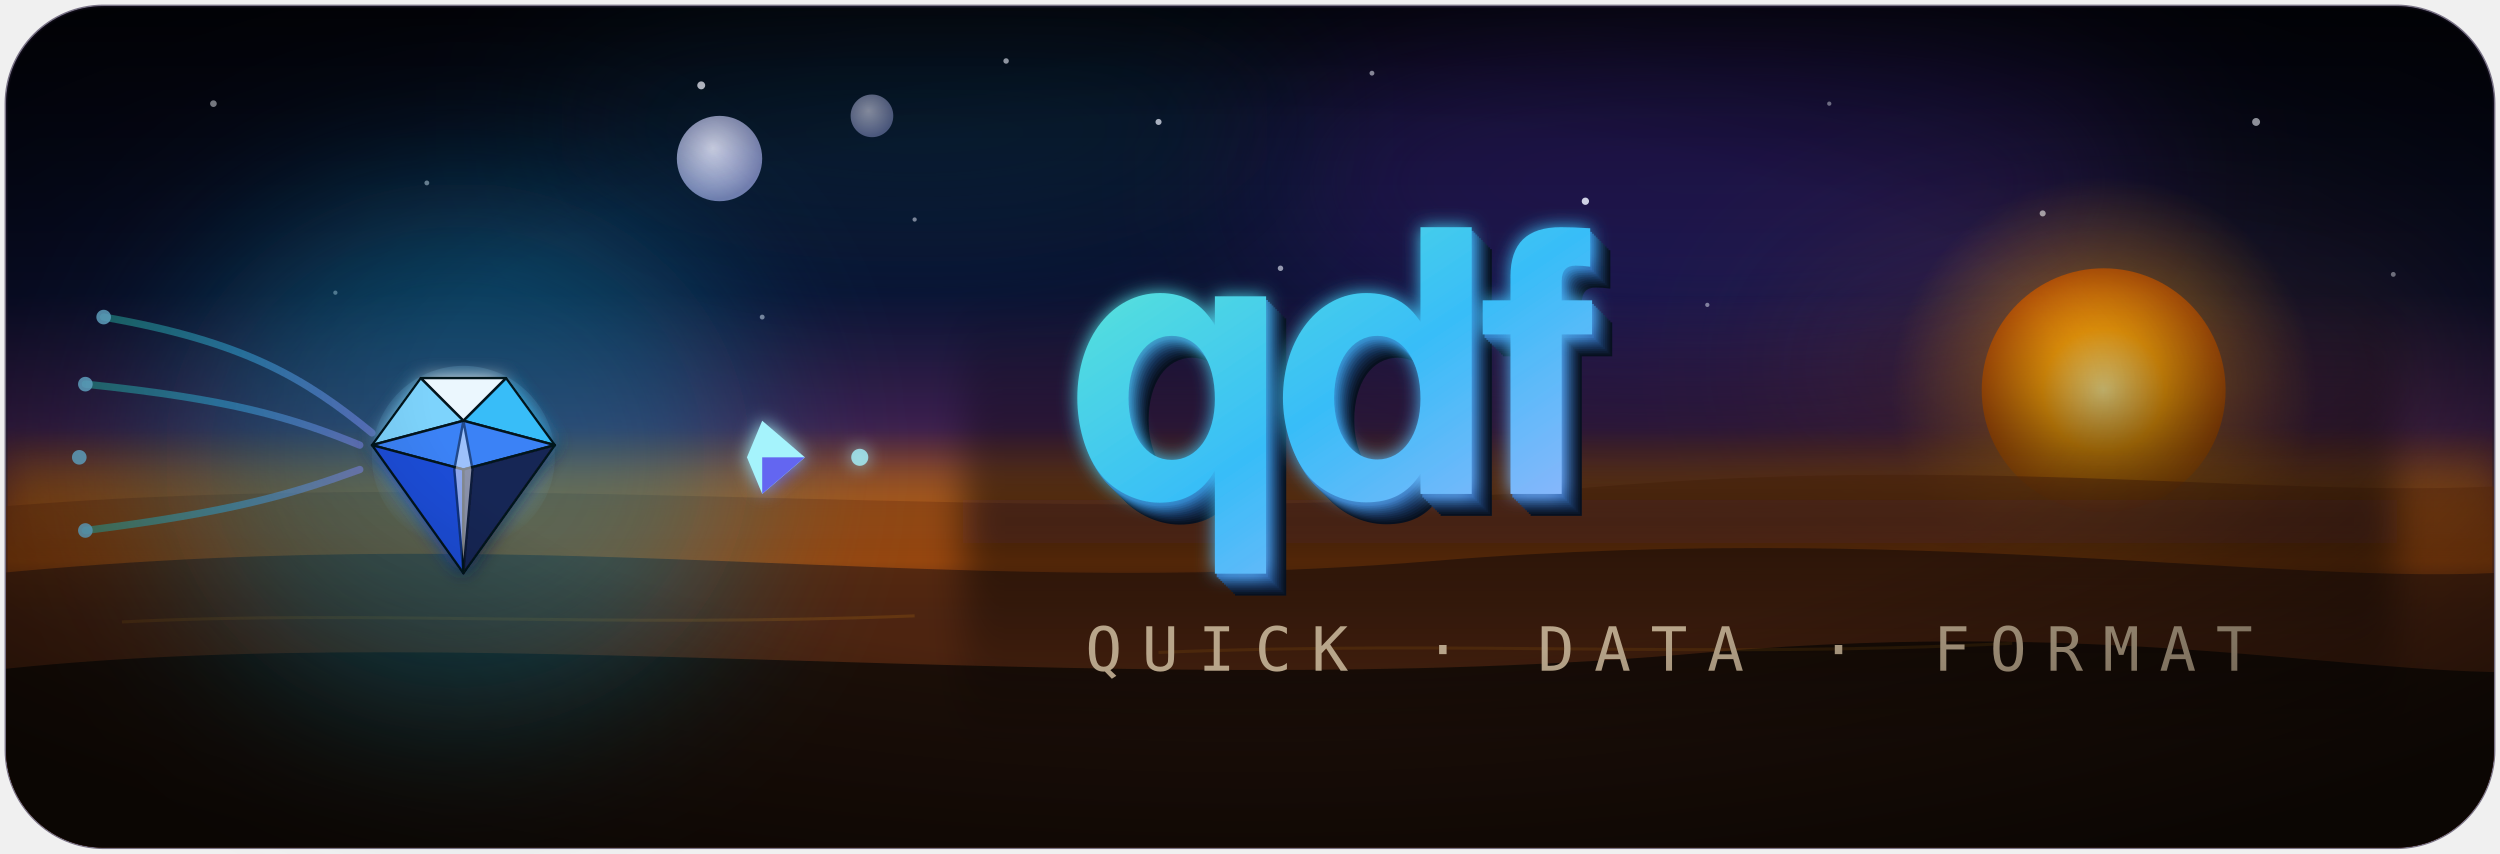
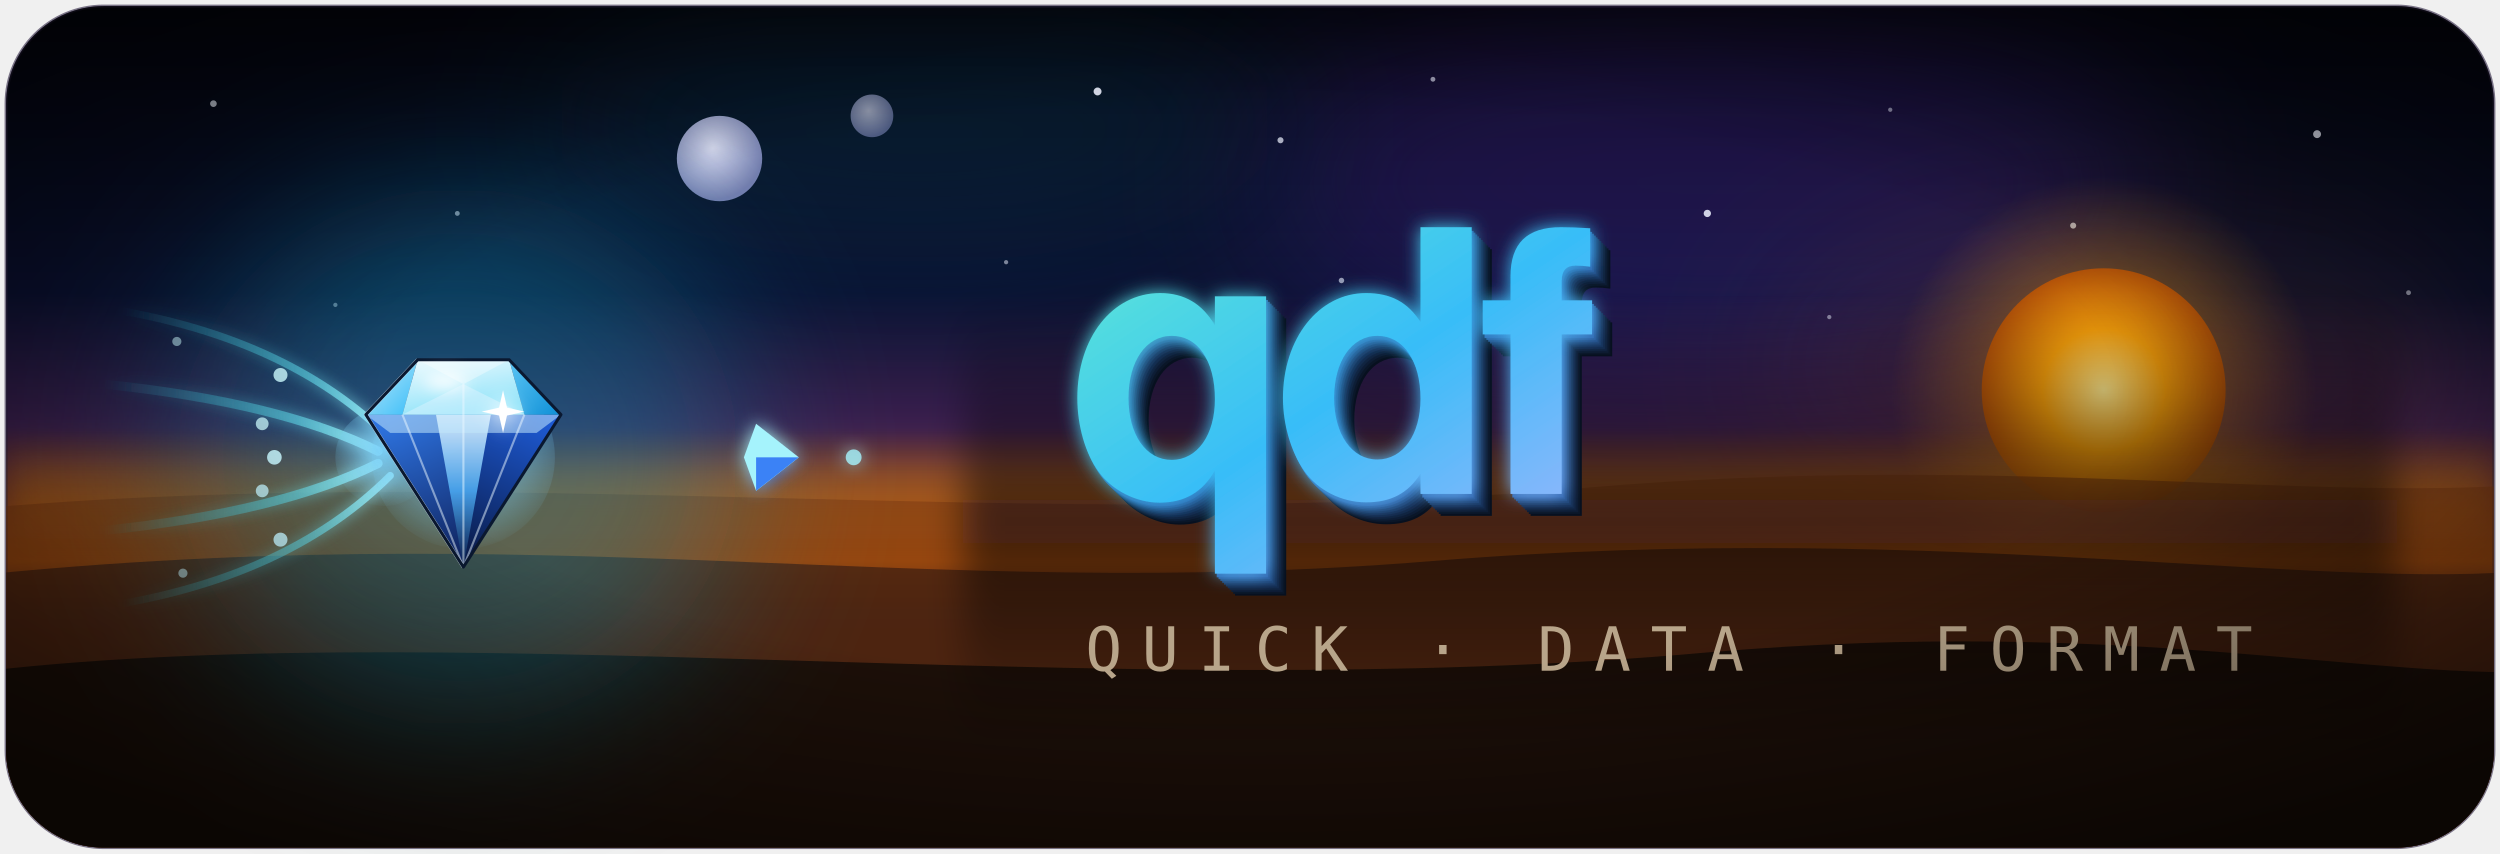
<svg xmlns="http://www.w3.org/2000/svg" width="820" height="280" viewBox="0 0 820 280" role="img" aria-label="qdf — Quick Data Format">
  <defs>
    <linearGradient id="sky" x1="0" y1="0" x2="0" y2="1">
      <stop offset="0" stop-color="#03040c" />
      <stop offset="0.34" stop-color="#0a1030" />
      <stop offset="0.5" stop-color="#3b1f4e" />
      <stop offset="0.6" stop-color="#8a3d1a" />
      <stop offset="0.66" stop-color="#b45309" />
      <stop offset="0.72" stop-color="#3a1a0f" />
      <stop offset="1" stop-color="#120a08" />
    </linearGradient>
    <radialGradient id="sun" cx="50%" cy="50%" r="50%">
      <stop offset="0" stop-color="#fde68a" />
      <stop offset="0.5" stop-color="#f59e0b" />
      <stop offset="1" stop-color="#b45309" />
    </radialGradient>
    <radialGradient id="sunhaze" cx="50%" cy="50%" r="50%">
      <stop offset="0" stop-color="#f59e0b" stop-opacity="0.7" />
      <stop offset="1" stop-color="#f59e0b" stop-opacity="0" />
    </radialGradient>
    <radialGradient id="moon" cx="42%" cy="38%" r="60%">
      <stop offset="0" stop-color="#e7e9ff" />
      <stop offset="1" stop-color="#7c86b8" />
    </radialGradient>
-     <linearGradient id="neon" x1="0" y1="0" x2="1" y2="0">
-       <stop offset="0" stop-color="#2dd4bf" />
-       <stop offset="0.5" stop-color="#38bdf8" />
-       <stop offset="1" stop-color="#818cf8" />
+     <linearGradient id="cTable" x1="0" y1="0" x2="0.4" y2="1">
+       <stop offset="0" stop-color="#f0fbff" />
+       <stop offset="1" stop-color="#8fe3f9" />
    </linearGradient>
-     <radialGradient id="coreglow" cx="50%" cy="45%" r="55%">
+     <linearGradient id="cCrownL" x1="0" y1="0" x2="1" y2="1">
+       <stop offset="0" stop-color="#bde9fb" />
+       <stop offset="1" stop-color="#38bdf8" />
+     </linearGradient>
+     <linearGradient id="cCrownR" x1="0" y1="0" x2="1" y2="1">
+       <stop offset="0" stop-color="#5cc6f5" />
+       <stop offset="1" stop-color="#0e8fd6" />
+     </linearGradient>
+     <linearGradient id="cPavL" x1="0.2" y1="0" x2="0.5" y2="1">
+       <stop offset="0" stop-color="#2f77e6" />
+       <stop offset="1" stop-color="#122a6b" />
+     </linearGradient>
+     <linearGradient id="cPavR" x1="0.8" y1="0" x2="0.5" y2="1">
+       <stop offset="0" stop-color="#1e5bd6" />
+       <stop offset="1" stop-color="#0b1f52" />
+     </linearGradient>
+     <linearGradient id="cPavC" x1="0" y1="0" x2="0" y2="1">
+       <stop offset="0" stop-color="#eaf7ff" />
+       <stop offset="0.5" stop-color="#4aa8f0" />
+       <stop offset="1" stop-color="#0a1c4d" />
+     </linearGradient>
+     <radialGradient id="caustic" cx="50%" cy="42%" r="60%">
      <stop offset="0" stop-color="#7dd3fc" stop-opacity="0.95" />
      <stop offset="1" stop-color="#7dd3fc" stop-opacity="0" />
    </radialGradient>
+     <linearGradient id="ray" x1="0" y1="0" x2="1" y2="0">
+       <stop offset="0" stop-color="#22d3ee" stop-opacity="0" />
+       <stop offset="0.7" stop-color="#67e8f9" stop-opacity="0.55" />
+       <stop offset="1" stop-color="#a5f3fc" stop-opacity="0.95" />
+     </linearGradient>
    <linearGradient id="wFront" x1="0" y1="0" x2="1" y2="1">
      <stop offset="0" stop-color="#5eead4" />
      <stop offset="0.5" stop-color="#38bdf8" />
      <stop offset="1" stop-color="#a5b4fc" />
    </linearGradient>
    <linearGradient id="scrim" x1="0" y1="0" x2="0" y2="1">
      <stop offset="0" stop-color="#05060f" stop-opacity="0" />
      <stop offset="0.5" stop-color="#05060f" stop-opacity="0.55" />
      <stop offset="1" stop-color="#05060f" stop-opacity="0" />
    </linearGradient>
-     <radialGradient id="vignette" cx="50%" cy="46%" r="65%">
-       <stop offset="0.5" stop-color="#000" stop-opacity="0" />
+     <radialGradient id="vignette" cx="50%" cy="46%" r="66%">
+       <stop offset="0.52" stop-color="#000" stop-opacity="0" />
      <stop offset="1" stop-color="#000" stop-opacity="0.6" />
    </radialGradient>
    <filter id="glow" x="-70%" y="-70%" width="240%" height="240%">
      <feGaussianBlur stdDeviation="3" result="b" />
+       <feMerge>
+         <feMergeNode in="b" />
+         <feMergeNode in="SourceGraphic" />
+       </feMerge>
+     </filter>
+     <filter id="rayglow" x="-40%" y="-200%" width="180%" height="500%">
+       <feGaussianBlur stdDeviation="2.2" result="b" />
      <feMerge>
        <feMergeNode in="b" />
        <feMergeNode in="SourceGraphic" />
      </feMerge>
    </filter>
    <filter id="soft" x="-150%" y="-150%" width="400%" height="400%">
      <feGaussianBlur stdDeviation="26" />
    </filter>
    <filter id="blur6" x="-60%" y="-60%" width="220%" height="220%">
      <feGaussianBlur stdDeviation="6" />
+     </filter>
+     <filter id="spec" x="-100%" y="-100%" width="300%" height="300%">
+       <feGaussianBlur stdDeviation="2.4" />
    </filter>
    <clipPath id="card">
      <rect x="2" y="2" width="816" height="276" rx="32" />
    </clipPath>
  </defs>
  <rect x="2" y="2" width="816" height="276" rx="32" fill="url(#sky)" stroke="#2a2140" stroke-opacity="0.6" />
  <g clip-path="url(#card)">
    <ellipse cx="560" cy="60" rx="150" ry="60" fill="#7c3aed" opacity="0.18" filter="url(#soft)" />
    <ellipse cx="300" cy="40" rx="120" ry="46" fill="#0e7490" opacity="0.16" filter="url(#soft)" />
    <ellipse cx="700" cy="120" rx="120" ry="50" fill="#b45309" opacity="0.14" filter="url(#soft)" />
    <g fill="#eef2ff">
      <circle cx="70" cy="34" r="1.1" opacity="0.8" />
-       <circle cx="140" cy="60" r="0.8" opacity="0.6" />
-       <circle cx="230" cy="28" r="1.3" opacity="0.9" />
-       <circle cx="300" cy="72" r="0.7" opacity="0.5" />
-       <circle cx="380" cy="40" r="1" opacity="0.7" />
-       <circle cx="450" cy="24" r="0.8" opacity="0.6" />
-       <circle cx="520" cy="66" r="1.2" opacity="0.85" />
-       <circle cx="600" cy="34" r="0.7" opacity="0.5" />
-       <circle cx="670" cy="70" r="1" opacity="0.7" />
-       <circle cx="740" cy="40" r="1.3" opacity="0.9" />
-       <circle cx="785" cy="90" r="0.8" opacity="0.6" />
-       <circle cx="110" cy="96" r="0.7" opacity="0.5" />
-       <circle cx="420" cy="88" r="0.9" opacity="0.6" />
-       <circle cx="250" cy="104" r="0.8" opacity="0.5" />
-       <circle cx="560" cy="100" r="0.7" opacity="0.5" />
-       <circle cx="330" cy="20" r="0.9" opacity="0.7" />
+       <circle cx="150" cy="70" r="0.8" opacity="0.6" />
+       <circle cx="360" cy="30" r="1.3" opacity="0.9" />
+       <circle cx="330" cy="86" r="0.7" opacity="0.5" />
+       <circle cx="420" cy="46" r="1" opacity="0.7" />
+       <circle cx="470" cy="26" r="0.8" opacity="0.6" />
+       <circle cx="560" cy="70" r="1.2" opacity="0.85" />
+       <circle cx="620" cy="36" r="0.7" opacity="0.5" />
+       <circle cx="680" cy="74" r="1" opacity="0.7" />
+       <circle cx="760" cy="44" r="1.3" opacity="0.9" />
+       <circle cx="790" cy="96" r="0.8" opacity="0.6" />
+       <circle cx="110" cy="100" r="0.7" opacity="0.5" />
+       <circle cx="440" cy="92" r="0.9" opacity="0.6" />
+       <circle cx="600" cy="104" r="0.7" opacity="0.5" />
+       <circle cx="510" cy="112" r="0.8" opacity="0.55" />
    </g>
    <circle cx="690" cy="128" r="70" fill="url(#sunhaze)" />
    <circle cx="690" cy="128" r="40" fill="url(#sun)" />
    <circle cx="236" cy="52" r="14" fill="url(#moon)" opacity="0.92" />
    <circle cx="286" cy="38" r="7" fill="url(#moon)" opacity="0.6" />
    <rect x="2" y="150" width="816" height="26" fill="#f59e0b" opacity="0.28" filter="url(#blur6)" />
    <path d="M -20,168 C 160,150 340,176 520,160 C 660,148 760,166 840,158 L 840,290 L -20,290 Z" fill="#7c3a12" opacity="0.55" />
    <path d="M -20,190 C 180,168 300,198 470,184 C 640,170 770,196 840,186 L 840,290 L -20,290 Z" fill="#4a2310" opacity="0.85" />
    <path d="M -20,222 C 140,200 360,232 560,214 C 700,202 780,224 840,220 L 840,290 L -20,290 Z" fill="#1c0f08" />
-     <g stroke="#f59e0b" stroke-width="1" opacity="0.14" fill="none">
-       <path d="M 40,204 C 120,200 200,206 300,202" />
-       <path d="M 380,214 C 480,210 560,216 660,211" />
+   </g>
+   <ellipse cx="150" cy="150" rx="92" ry="88" fill="#0891b2" opacity="0.4" filter="url(#soft)" />
+   <g filter="url(#rayglow)" fill="none" stroke-linecap="round">
+     <path d="M 40,102 Q 96,112 128,144" stroke="url(#ray)" stroke-width="2.4" />
+     <path d="M 34,126 Q 92,132 124,148" stroke="url(#ray)" stroke-width="3" />
+     <path d="M 32,150 Q 92,150 122,150" stroke="url(#ray)" stroke-width="3.2" />
+     <path d="M 34,174 Q 92,168 124,152" stroke="url(#ray)" stroke-width="3" />
+     <path d="M 40,198 Q 96,188 128,156" stroke="url(#ray)" stroke-width="2.4" />
+   </g>
+   <g fill="#c7f7ff">
+     <circle cx="92" cy="123" r="2.3" opacity="0.9" />
+     <circle cx="86" cy="139" r="2.1" opacity="0.85" />
+     <circle cx="90" cy="150" r="2.4" opacity="0.95" />
+     <circle cx="86" cy="161" r="2.1" opacity="0.85" />
+     <circle cx="92" cy="177" r="2.3" opacity="0.9" />
+     <circle cx="58" cy="112" r="1.5" opacity="0.6" />
+     <circle cx="60" cy="188" r="1.5" opacity="0.6" />
+   </g>
+   <circle cx="126" cy="150" r="16" fill="url(#caustic)" />
+   <g filter="url(#glow)">
+     <path d="M 186,150 L 246,150" stroke="url(#ray)" stroke-width="7" stroke-linecap="round" />
+     <polygon points="248,139 262,150 248,161 244,150" fill="#a5f3fc" />
+     <polygon points="248,150 262,150 248,161" fill="#3b82f6" />
+     <circle cx="280" cy="150" r="2.6" fill="#a5f3fc" opacity="0.8" />
+   </g>
+   <circle cx="152" cy="150" r="30" fill="url(#caustic)" />
+   <g transform="translate(152,150)">
+     <polygon points="-32,-14 0,-14 0,36" fill="url(#cPavL)" />
+     <polygon points="32,-14 0,-14 0,36" fill="url(#cPavR)" />
+     <polygon points="-9,-14 9,-14 0,36" fill="url(#cPavC)" opacity="0.9" />
+     <polygon points="-32,-14 32,-14 24,-8 -24,-8" fill="#bfe6fb" opacity="0.55" />
+     <polygon points="-15,-32 -20,-14 -32,-14" fill="url(#cCrownL)" />
+     <polygon points="15,-32 20,-14 32,-14" fill="url(#cCrownR)" />
+     <polygon points="-15,-32 15,-32 20,-14 -20,-14" fill="url(#cTable)" />
+     <polygon points="-15,-32 15,-32 0,-24" fill="#ffffff" opacity="0.35" />
+     <polygon points="-20,-14 0,-24 20,-14 0,-14" fill="#dff4ff" opacity="0.45" />
+     <g stroke="#eaf7ff" stroke-width="0.7" opacity="0.5">
+       <line x1="-20" y1="-14" x2="0" y2="36" />
+       <line x1="20" y1="-14" x2="0" y2="36" />
+       <line x1="0" y1="-24" x2="0" y2="36" />
    </g>
-   </g>
-   <ellipse cx="150" cy="150" rx="96" ry="90" fill="#0891b2" opacity="0.4" filter="url(#soft)" />
-   <g stroke="url(#neon)" stroke-width="2.4" fill="none" opacity="0.55" stroke-linecap="round">
-     <path d="M 34,104 C 80,112 100,124 122,142" />
-     <path d="M 28,126 C 76,131 96,137 118,146" />
-     <path d="M 26,150 C 74,150 96,150 116,150" />
-     <path d="M 28,174 C 76,168 96,162 118,154" />
-   </g>
-   <g fill="#7dd3fc" opacity="0.85">
-     <circle cx="34" cy="104" r="2.4" />
-     <circle cx="28" cy="126" r="2.4" />
-     <circle cx="26" cy="150" r="2.4" />
-     <circle cx="28" cy="174" r="2.4" />
-   </g>
-   <g filter="url(#glow)">
-     <path d="M 188,150 L 248,150" stroke="url(#neon)" stroke-width="8" stroke-linecap="round" />
-     <polygon points="250,138 264,150 250,162 245,150" fill="#a5f3fc" />
-     <polygon points="250,150 264,150 250,162" fill="#6366f1" />
-     <circle cx="282" cy="150" r="2.8" fill="#a5f3fc" opacity="0.8" />
-   </g>
-   <circle cx="152" cy="150" r="30" fill="url(#coreglow)" />
-   <g filter="url(#glow)" stroke="#06121f" stroke-width="0.8" stroke-linejoin="round">
-     <polygon points="138,124 166,124 152,138" fill="#e0f2fe" />
-     <polygon points="138,124 122,146 152,138" fill="#7dd3fc" />
-     <polygon points="166,124 182,146 152,138" fill="#38bdf8" />
-     <polygon points="122,146 152,138 182,146 152,154" fill="#3b82f6" />
-     <polygon points="122,146 152,154 152,188" fill="#1d4ed8" />
-     <polygon points="182,146 152,154 152,188" fill="#172554" />
-     <polygon points="152,138 155,154 152,188 149,154" fill="#ffffff" opacity="0.5" />
-     <polygon points="138,124 166,124 152,138" fill="#ffffff" opacity="0.35" />
+     <path d="M -15,-32 L -32,-14 L 0,36" fill="none" stroke="#eaf7ff" stroke-width="1.2" opacity="0.7" stroke-linejoin="round" />
+     <polygon points="-15,-32 15,-32 32,-14 0,36 -32,-14" fill="none" stroke="#0a1830" stroke-width="1" stroke-linejoin="round" />
+     <ellipse cx="-6" cy="-25" rx="7" ry="3" fill="#ffffff" opacity="0.85" filter="url(#spec)" />
+     <g transform="translate(13,-15)" fill="#ffffff" filter="url(#glow)">
+       <path d="M 0,-7 L 1.3,-1.3 L 7,0 L 1.3,1.3 L 0,7 L -1.3,1.3 L -7,0 L -1.3,-1.3 Z" />
+     </g>
  </g>
  <rect x="316" y="96" width="470" height="150" fill="url(#scrim)" filter="url(#blur6)" />
  <g font-family="ui-sans-serif, Segoe UI, Helvetica, Arial, sans-serif" font-weight="900" letter-spacing="-6" font-size="120">
    <text x="356.6" y="169.2" fill="#07101f">qdf</text>
    <text x="356.0" y="168.6" fill="#0a1628">qdf</text>
    <text x="355.4" y="168.0" fill="#0d1c34">qdf</text>
    <text x="354.8" y="167.4" fill="#102340">qdf</text>
    <text x="354.2" y="166.8" fill="#132a4d">qdf</text>
    <text x="353.6" y="166.2" fill="#16325a">qdf</text>
    <text x="353.0" y="165.6" fill="#1a3b68">qdf</text>
    <text x="352.4" y="165.0" fill="#1e4477">qdf</text>
    <text x="351.8" y="164.4" fill="#234e88">qdf</text>
    <text x="351.2" y="163.8" fill="#285799">qdf</text>
    <text x="350.6" y="163.2" fill="#2e62ab">qdf</text>
    <text x="350" y="162" fill="url(#wFront)" filter="url(#glow)">qdf</text>
  </g>
  <text x="356" y="220" font-family="ui-monospace, SFMono-Regular, Menlo, Consolas, monospace" font-size="20" letter-spacing="6.5" fill="#b8a58a">QUICK · DATA · FORMAT</text>
  <rect x="2" y="2" width="816" height="276" rx="32" fill="url(#vignette)" />
</svg>
